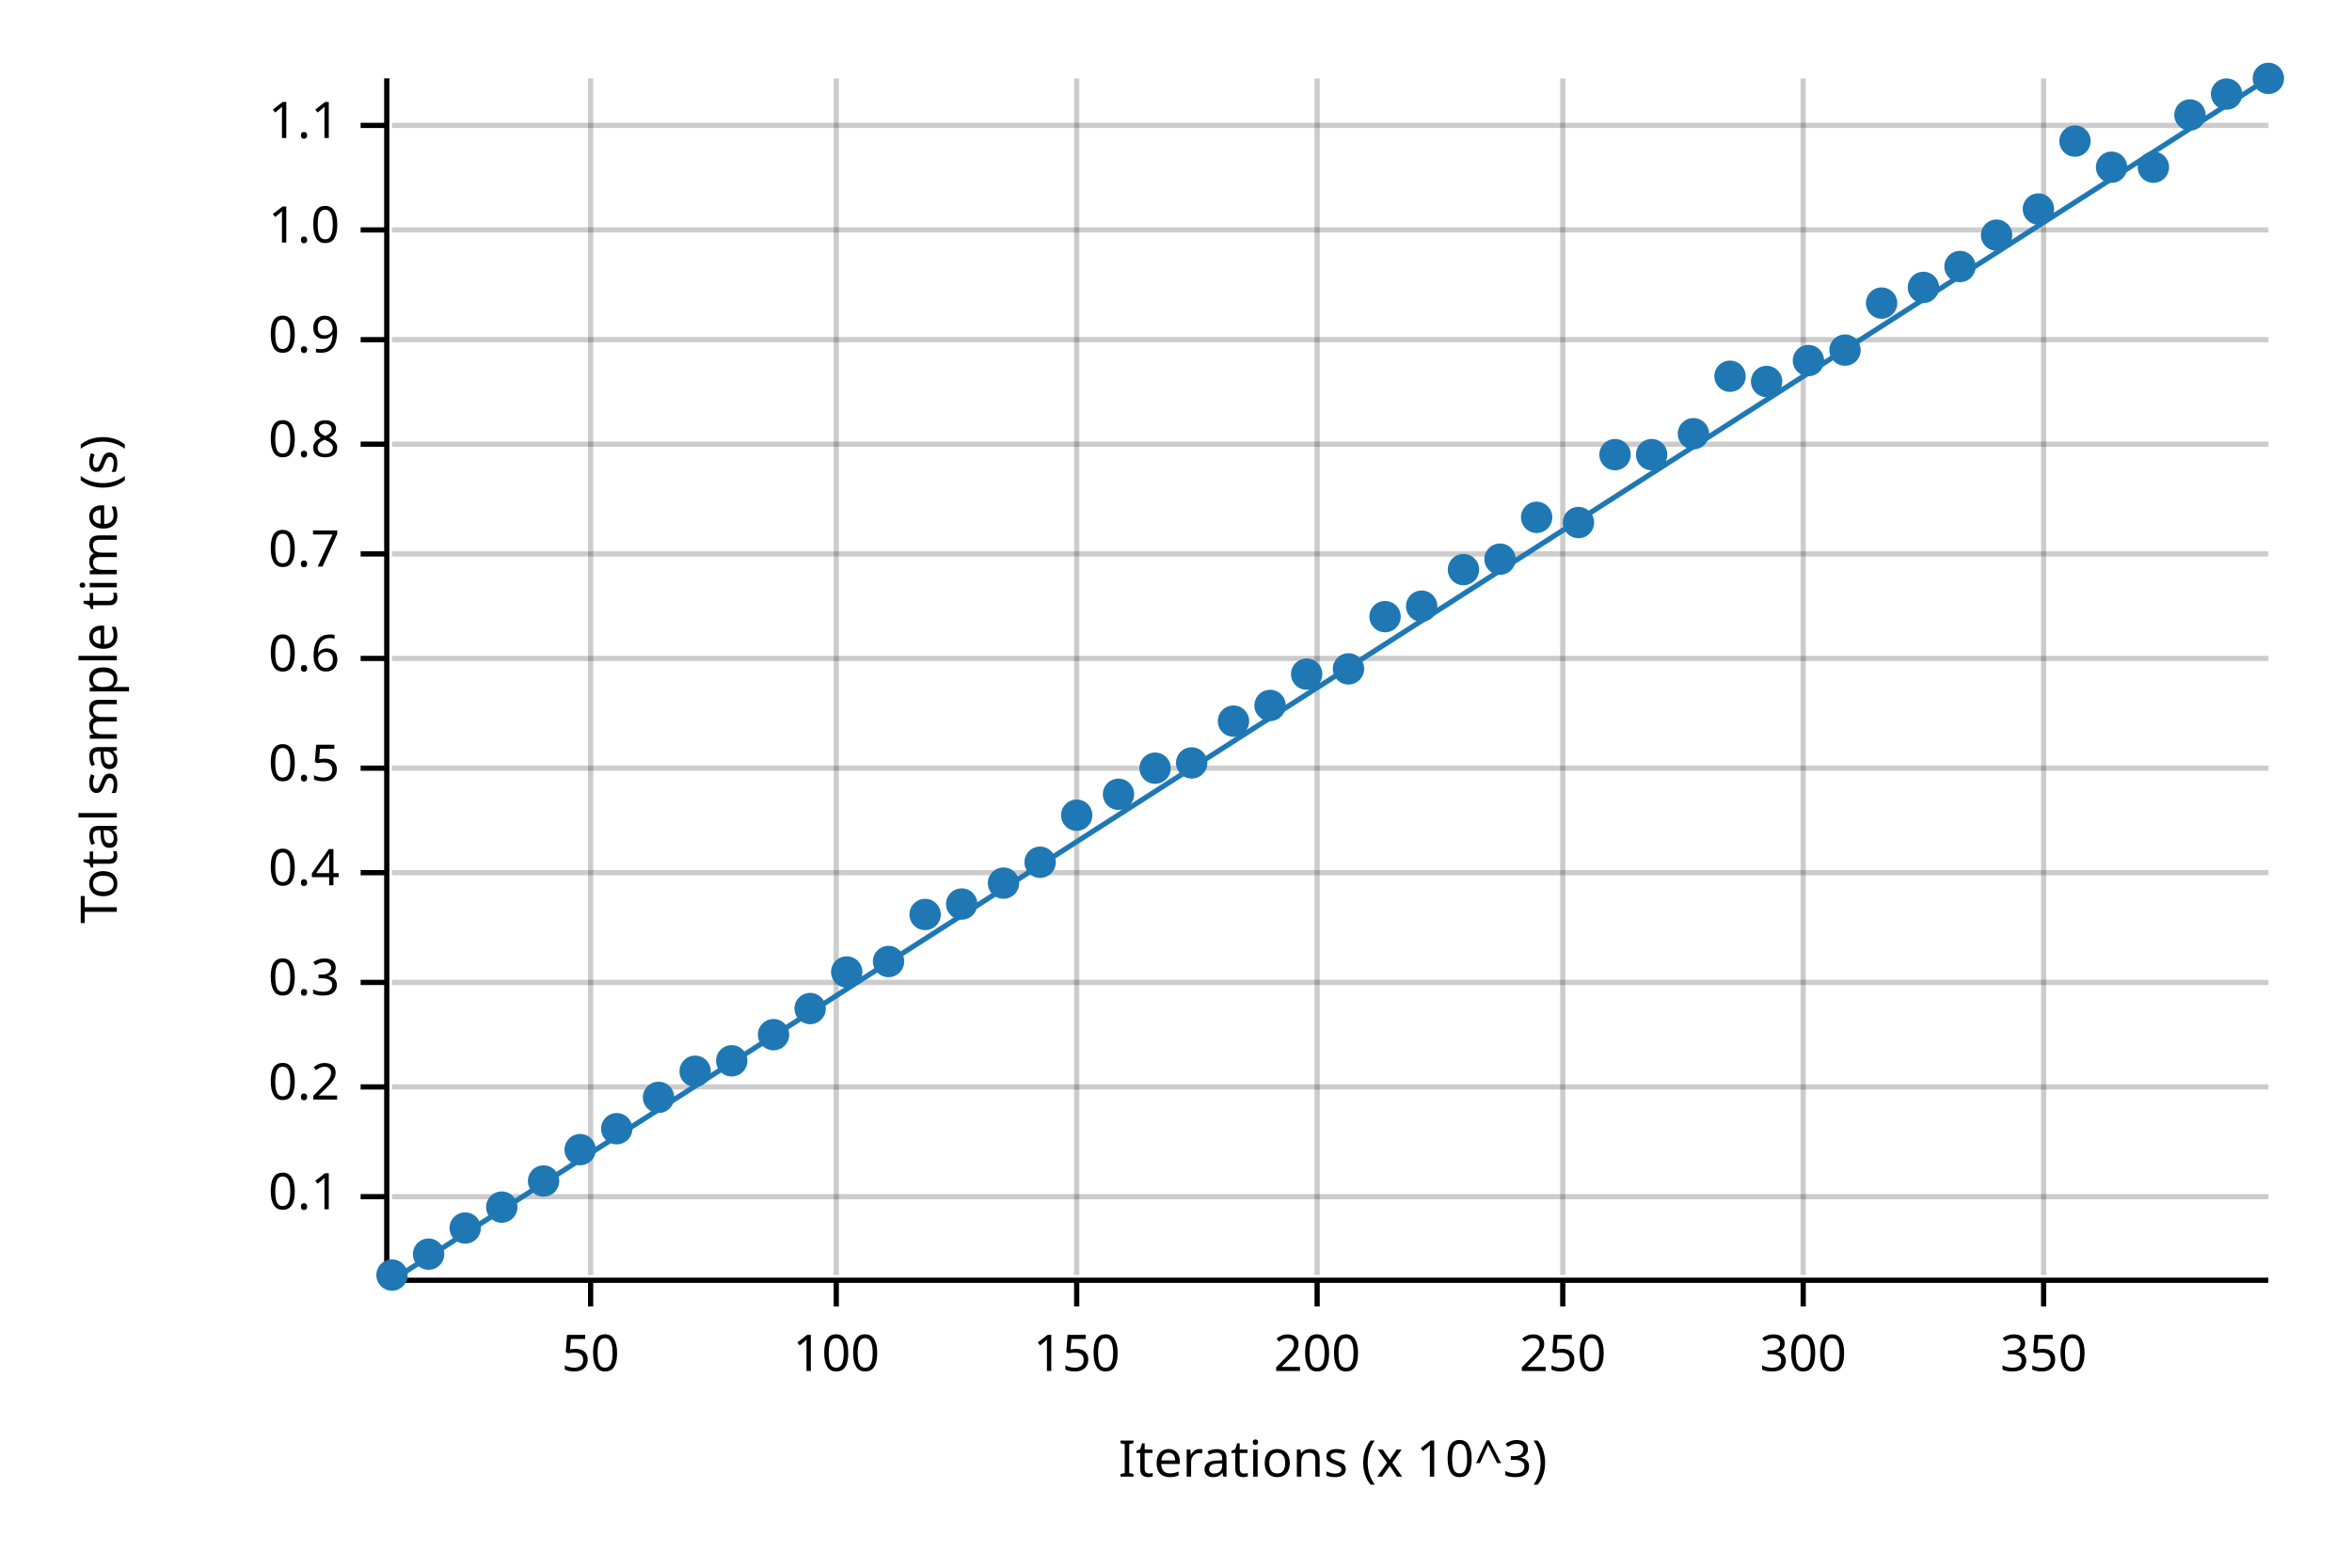
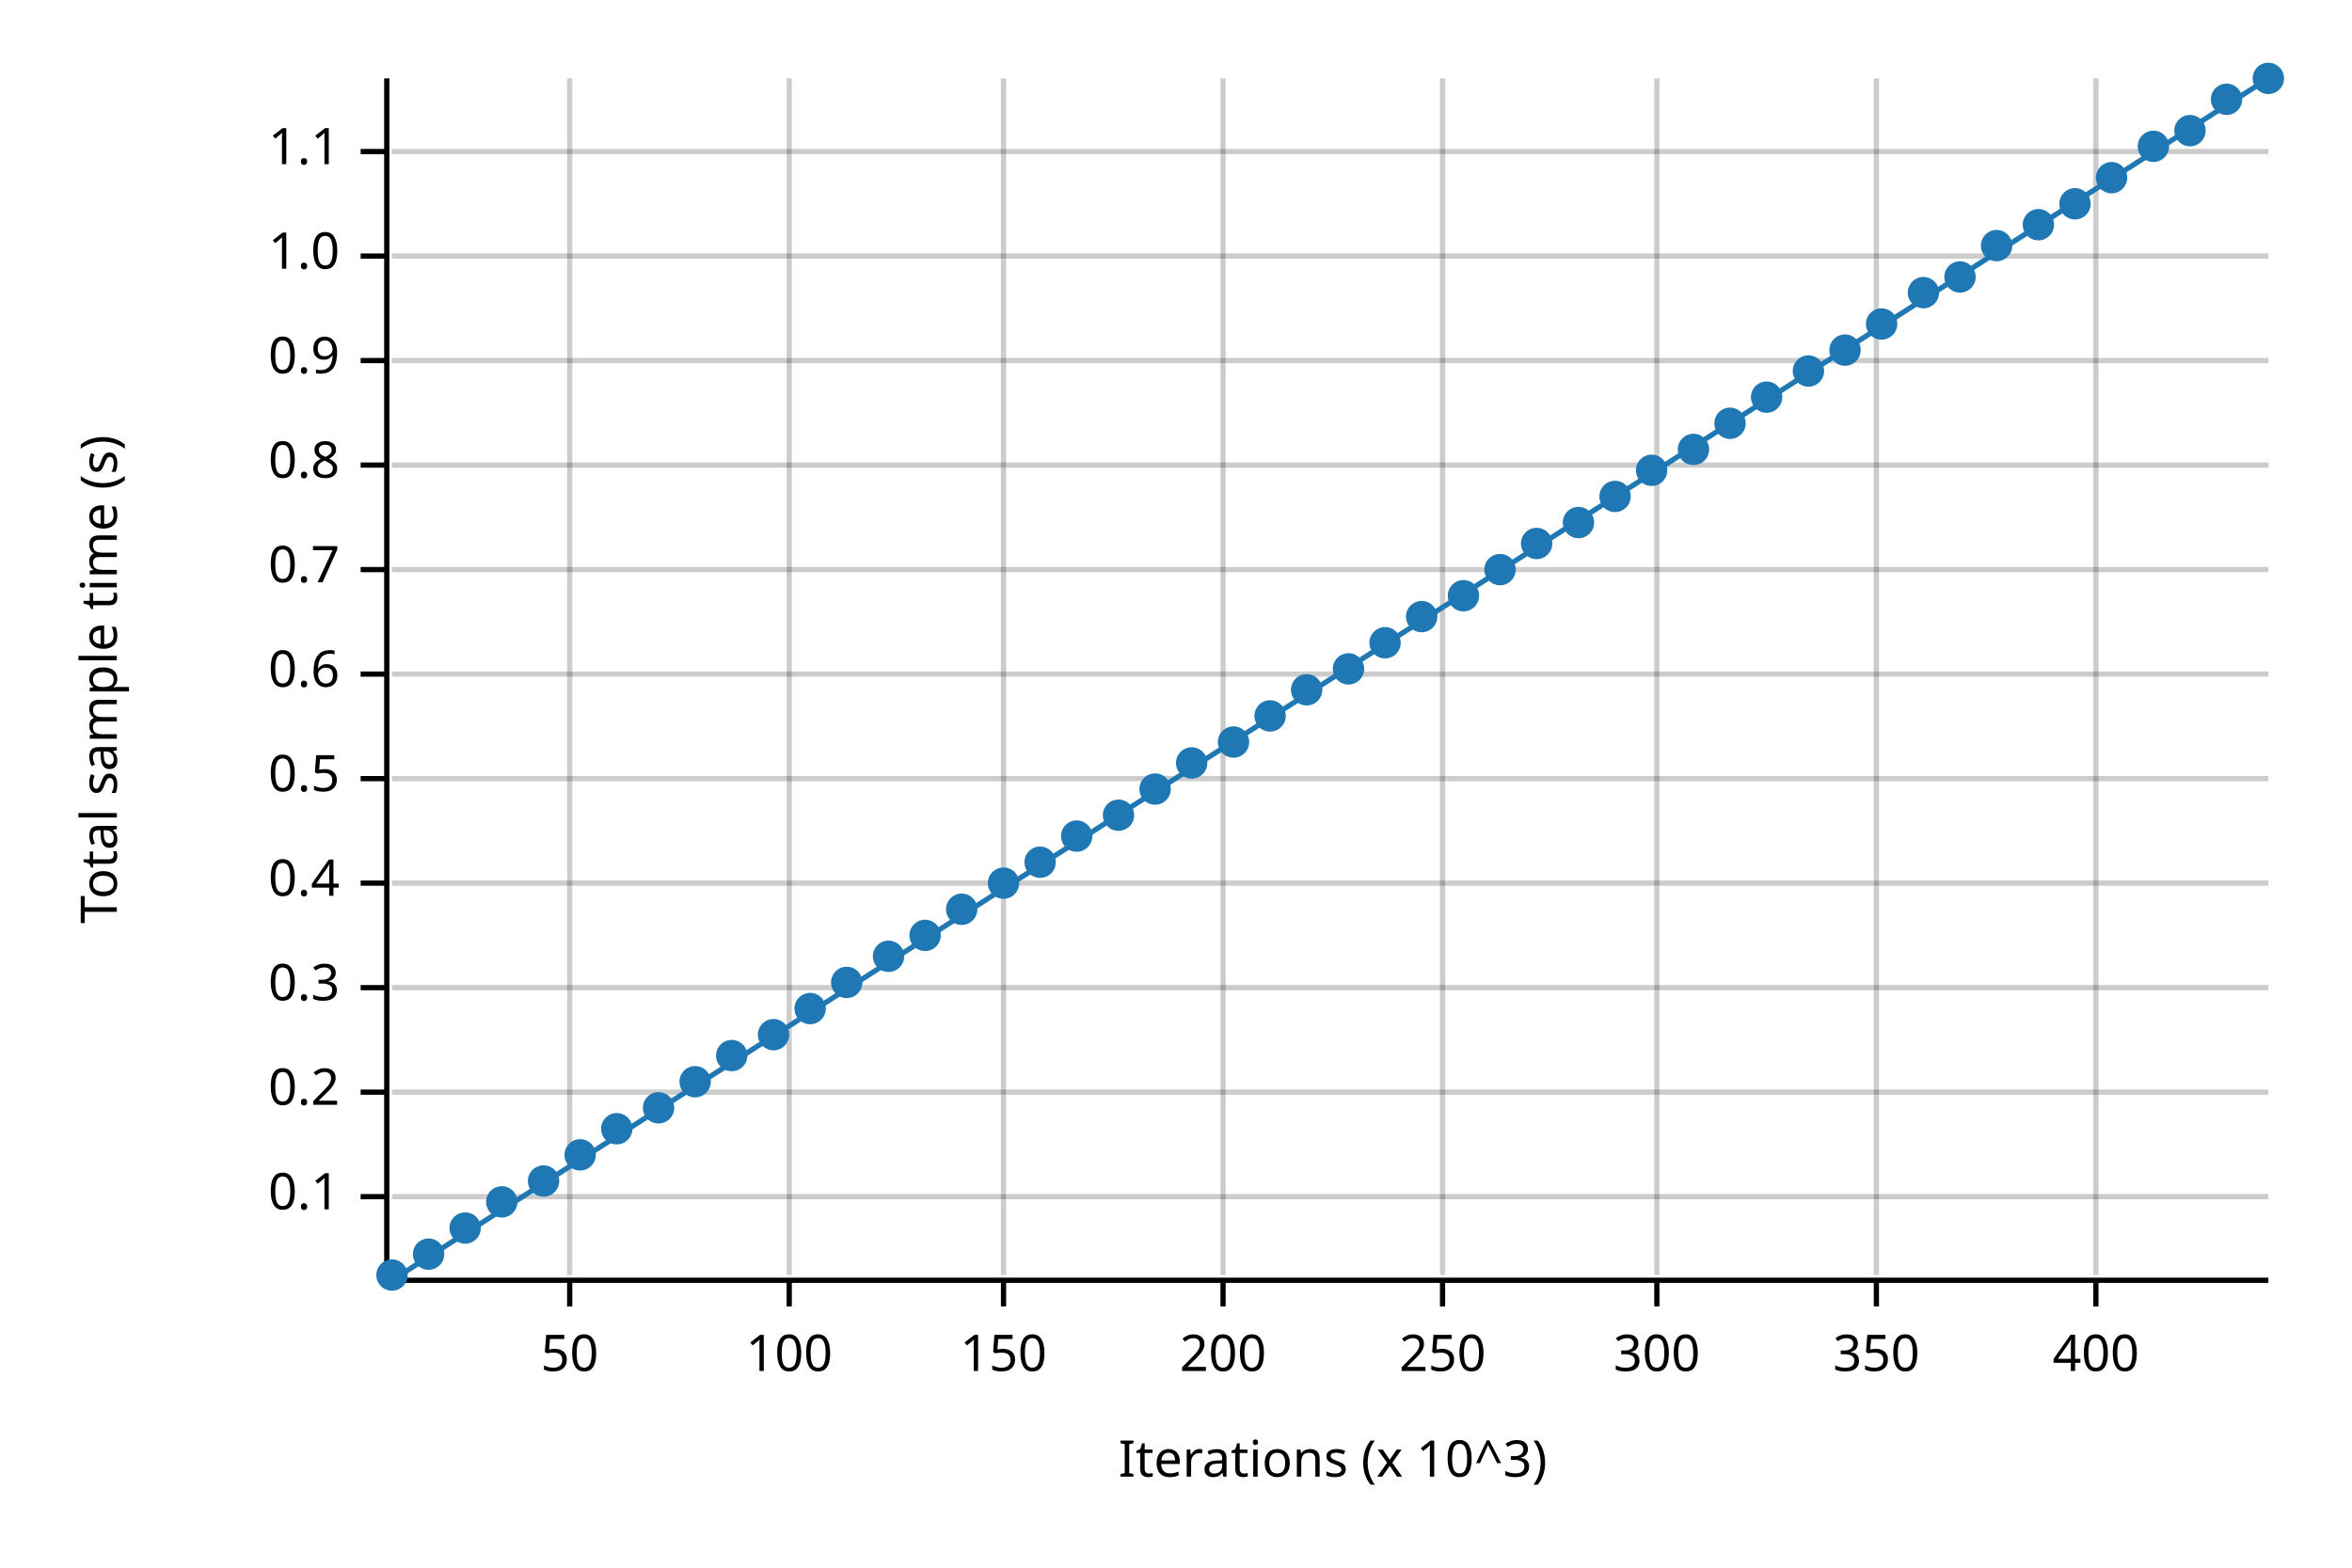
<svg xmlns="http://www.w3.org/2000/svg" width="450" height="300" viewBox="0 0 450 300">
  <text x="15" y="130" dy="0.76em" text-anchor="middle" font-family="sans-serif" font-size="9.677" opacity="1" fill="#000000" transform="rotate(270, 15, 130)">
Total sample time (s)
</text>
  <text x="255" y="285" dy="-0.5ex" text-anchor="middle" font-family="sans-serif" font-size="9.677" opacity="1" fill="#000000">
Iterations (x 10^3)
</text>
-   <line opacity="0.2" stroke="#000000" stroke-width="1" x1="113" y1="244" x2="113" y2="15" />
-   <line opacity="0.2" stroke="#000000" stroke-width="1" x1="160" y1="244" x2="160" y2="15" />
-   <line opacity="0.2" stroke="#000000" stroke-width="1" x1="206" y1="244" x2="206" y2="15" />
-   <line opacity="0.2" stroke="#000000" stroke-width="1" x1="252" y1="244" x2="252" y2="15" />
-   <line opacity="0.2" stroke="#000000" stroke-width="1" x1="299" y1="244" x2="299" y2="15" />
-   <line opacity="0.2" stroke="#000000" stroke-width="1" x1="345" y1="244" x2="345" y2="15" />
-   <line opacity="0.2" stroke="#000000" stroke-width="1" x1="391" y1="244" x2="391" y2="15" />
+   <line opacity="0.2" stroke="#000000" stroke-width="1" x1="109" y1="244" x2="109" y2="15" />
+   <line opacity="0.2" stroke="#000000" stroke-width="1" x1="151" y1="244" x2="151" y2="15" />
+   <line opacity="0.2" stroke="#000000" stroke-width="1" x1="192" y1="244" x2="192" y2="15" />
+   <line opacity="0.2" stroke="#000000" stroke-width="1" x1="234" y1="244" x2="234" y2="15" />
+   <line opacity="0.2" stroke="#000000" stroke-width="1" x1="276" y1="244" x2="276" y2="15" />
+   <line opacity="0.2" stroke="#000000" stroke-width="1" x1="317" y1="244" x2="317" y2="15" />
+   <line opacity="0.2" stroke="#000000" stroke-width="1" x1="359" y1="244" x2="359" y2="15" />
+   <line opacity="0.2" stroke="#000000" stroke-width="1" x1="401" y1="244" x2="401" y2="15" />
  <line opacity="0.2" stroke="#000000" stroke-width="1" x1="75" y1="229" x2="434" y2="229" />
-   <line opacity="0.2" stroke="#000000" stroke-width="1" x1="75" y1="208" x2="434" y2="208" />
-   <line opacity="0.2" stroke="#000000" stroke-width="1" x1="75" y1="188" x2="434" y2="188" />
-   <line opacity="0.2" stroke="#000000" stroke-width="1" x1="75" y1="167" x2="434" y2="167" />
-   <line opacity="0.2" stroke="#000000" stroke-width="1" x1="75" y1="147" x2="434" y2="147" />
-   <line opacity="0.2" stroke="#000000" stroke-width="1" x1="75" y1="126" x2="434" y2="126" />
-   <line opacity="0.2" stroke="#000000" stroke-width="1" x1="75" y1="106" x2="434" y2="106" />
-   <line opacity="0.2" stroke="#000000" stroke-width="1" x1="75" y1="85" x2="434" y2="85" />
-   <line opacity="0.2" stroke="#000000" stroke-width="1" x1="75" y1="65" x2="434" y2="65" />
-   <line opacity="0.2" stroke="#000000" stroke-width="1" x1="75" y1="44" x2="434" y2="44" />
-   <line opacity="0.2" stroke="#000000" stroke-width="1" x1="75" y1="24" x2="434" y2="24" />
+   <line opacity="0.2" stroke="#000000" stroke-width="1" x1="75" y1="209" x2="434" y2="209" />
+   <line opacity="0.2" stroke="#000000" stroke-width="1" x1="75" y1="189" x2="434" y2="189" />
+   <line opacity="0.2" stroke="#000000" stroke-width="1" x1="75" y1="169" x2="434" y2="169" />
+   <line opacity="0.2" stroke="#000000" stroke-width="1" x1="75" y1="149" x2="434" y2="149" />
+   <line opacity="0.2" stroke="#000000" stroke-width="1" x1="75" y1="129" x2="434" y2="129" />
+   <line opacity="0.2" stroke="#000000" stroke-width="1" x1="75" y1="109" x2="434" y2="109" />
+   <line opacity="0.2" stroke="#000000" stroke-width="1" x1="75" y1="89" x2="434" y2="89" />
+   <line opacity="0.2" stroke="#000000" stroke-width="1" x1="75" y1="69" x2="434" y2="69" />
+   <line opacity="0.2" stroke="#000000" stroke-width="1" x1="75" y1="49" x2="434" y2="49" />
+   <line opacity="0.2" stroke="#000000" stroke-width="1" x1="75" y1="29" x2="434" y2="29" />
  <polyline fill="none" opacity="1" stroke="#000000" stroke-width="1" points="74,15 74,244 " />
  <text x="65" y="229" dy="0.5ex" text-anchor="end" font-family="sans-serif" font-size="9.677" opacity="1" fill="#000000">
0.1
</text>
  <polyline fill="none" opacity="1" stroke="#000000" stroke-width="1" points="69,229 74,229 " />
-   <text x="65" y="208" dy="0.5ex" text-anchor="end" font-family="sans-serif" font-size="9.677" opacity="1" fill="#000000">
+   <text x="65" y="209" dy="0.5ex" text-anchor="end" font-family="sans-serif" font-size="9.677" opacity="1" fill="#000000">
0.2
</text>
-   <polyline fill="none" opacity="1" stroke="#000000" stroke-width="1" points="69,208 74,208 " />
-   <text x="65" y="188" dy="0.5ex" text-anchor="end" font-family="sans-serif" font-size="9.677" opacity="1" fill="#000000">
+   <polyline fill="none" opacity="1" stroke="#000000" stroke-width="1" points="69,209 74,209 " />
+   <text x="65" y="189" dy="0.5ex" text-anchor="end" font-family="sans-serif" font-size="9.677" opacity="1" fill="#000000">
0.3
</text>
-   <polyline fill="none" opacity="1" stroke="#000000" stroke-width="1" points="69,188 74,188 " />
-   <text x="65" y="167" dy="0.5ex" text-anchor="end" font-family="sans-serif" font-size="9.677" opacity="1" fill="#000000">
+   <polyline fill="none" opacity="1" stroke="#000000" stroke-width="1" points="69,189 74,189 " />
+   <text x="65" y="169" dy="0.5ex" text-anchor="end" font-family="sans-serif" font-size="9.677" opacity="1" fill="#000000">
0.4
</text>
-   <polyline fill="none" opacity="1" stroke="#000000" stroke-width="1" points="69,167 74,167 " />
-   <text x="65" y="147" dy="0.5ex" text-anchor="end" font-family="sans-serif" font-size="9.677" opacity="1" fill="#000000">
+   <polyline fill="none" opacity="1" stroke="#000000" stroke-width="1" points="69,169 74,169 " />
+   <text x="65" y="149" dy="0.5ex" text-anchor="end" font-family="sans-serif" font-size="9.677" opacity="1" fill="#000000">
0.5
</text>
-   <polyline fill="none" opacity="1" stroke="#000000" stroke-width="1" points="69,147 74,147 " />
-   <text x="65" y="126" dy="0.5ex" text-anchor="end" font-family="sans-serif" font-size="9.677" opacity="1" fill="#000000">
+   <polyline fill="none" opacity="1" stroke="#000000" stroke-width="1" points="69,149 74,149 " />
+   <text x="65" y="129" dy="0.5ex" text-anchor="end" font-family="sans-serif" font-size="9.677" opacity="1" fill="#000000">
0.6
</text>
-   <polyline fill="none" opacity="1" stroke="#000000" stroke-width="1" points="69,126 74,126 " />
-   <text x="65" y="106" dy="0.5ex" text-anchor="end" font-family="sans-serif" font-size="9.677" opacity="1" fill="#000000">
+   <polyline fill="none" opacity="1" stroke="#000000" stroke-width="1" points="69,129 74,129 " />
+   <text x="65" y="109" dy="0.5ex" text-anchor="end" font-family="sans-serif" font-size="9.677" opacity="1" fill="#000000">
0.7
</text>
-   <polyline fill="none" opacity="1" stroke="#000000" stroke-width="1" points="69,106 74,106 " />
-   <text x="65" y="85" dy="0.5ex" text-anchor="end" font-family="sans-serif" font-size="9.677" opacity="1" fill="#000000">
+   <polyline fill="none" opacity="1" stroke="#000000" stroke-width="1" points="69,109 74,109 " />
+   <text x="65" y="89" dy="0.5ex" text-anchor="end" font-family="sans-serif" font-size="9.677" opacity="1" fill="#000000">
0.8
</text>
-   <polyline fill="none" opacity="1" stroke="#000000" stroke-width="1" points="69,85 74,85 " />
-   <text x="65" y="65" dy="0.5ex" text-anchor="end" font-family="sans-serif" font-size="9.677" opacity="1" fill="#000000">
+   <polyline fill="none" opacity="1" stroke="#000000" stroke-width="1" points="69,89 74,89 " />
+   <text x="65" y="69" dy="0.5ex" text-anchor="end" font-family="sans-serif" font-size="9.677" opacity="1" fill="#000000">
0.9
</text>
-   <polyline fill="none" opacity="1" stroke="#000000" stroke-width="1" points="69,65 74,65 " />
-   <text x="65" y="44" dy="0.5ex" text-anchor="end" font-family="sans-serif" font-size="9.677" opacity="1" fill="#000000">
+   <polyline fill="none" opacity="1" stroke="#000000" stroke-width="1" points="69,69 74,69 " />
+   <text x="65" y="49" dy="0.5ex" text-anchor="end" font-family="sans-serif" font-size="9.677" opacity="1" fill="#000000">
1.0
</text>
-   <polyline fill="none" opacity="1" stroke="#000000" stroke-width="1" points="69,44 74,44 " />
-   <text x="65" y="24" dy="0.5ex" text-anchor="end" font-family="sans-serif" font-size="9.677" opacity="1" fill="#000000">
+   <polyline fill="none" opacity="1" stroke="#000000" stroke-width="1" points="69,49 74,49 " />
+   <text x="65" y="29" dy="0.5ex" text-anchor="end" font-family="sans-serif" font-size="9.677" opacity="1" fill="#000000">
1.1
</text>
-   <polyline fill="none" opacity="1" stroke="#000000" stroke-width="1" points="69,24 74,24 " />
+   <polyline fill="none" opacity="1" stroke="#000000" stroke-width="1" points="69,29 74,29 " />
  <polyline fill="none" opacity="1" stroke="#000000" stroke-width="1" points="75,245 434,245 " />
-   <text x="113" y="255" dy="0.76em" text-anchor="middle" font-family="sans-serif" font-size="9.677" opacity="1" fill="#000000">
+   <text x="109" y="255" dy="0.76em" text-anchor="middle" font-family="sans-serif" font-size="9.677" opacity="1" fill="#000000">
50
</text>
-   <polyline fill="none" opacity="1" stroke="#000000" stroke-width="1" points="113,245 113,250 " />
-   <text x="160" y="255" dy="0.76em" text-anchor="middle" font-family="sans-serif" font-size="9.677" opacity="1" fill="#000000">
+   <polyline fill="none" opacity="1" stroke="#000000" stroke-width="1" points="109,245 109,250 " />
+   <text x="151" y="255" dy="0.76em" text-anchor="middle" font-family="sans-serif" font-size="9.677" opacity="1" fill="#000000">
100
</text>
-   <polyline fill="none" opacity="1" stroke="#000000" stroke-width="1" points="160,245 160,250 " />
-   <text x="206" y="255" dy="0.76em" text-anchor="middle" font-family="sans-serif" font-size="9.677" opacity="1" fill="#000000">
+   <polyline fill="none" opacity="1" stroke="#000000" stroke-width="1" points="151,245 151,250 " />
+   <text x="192" y="255" dy="0.76em" text-anchor="middle" font-family="sans-serif" font-size="9.677" opacity="1" fill="#000000">
150
</text>
-   <polyline fill="none" opacity="1" stroke="#000000" stroke-width="1" points="206,245 206,250 " />
-   <text x="252" y="255" dy="0.76em" text-anchor="middle" font-family="sans-serif" font-size="9.677" opacity="1" fill="#000000">
+   <polyline fill="none" opacity="1" stroke="#000000" stroke-width="1" points="192,245 192,250 " />
+   <text x="234" y="255" dy="0.76em" text-anchor="middle" font-family="sans-serif" font-size="9.677" opacity="1" fill="#000000">
200
</text>
-   <polyline fill="none" opacity="1" stroke="#000000" stroke-width="1" points="252,245 252,250 " />
-   <text x="299" y="255" dy="0.76em" text-anchor="middle" font-family="sans-serif" font-size="9.677" opacity="1" fill="#000000">
+   <polyline fill="none" opacity="1" stroke="#000000" stroke-width="1" points="234,245 234,250 " />
+   <text x="276" y="255" dy="0.76em" text-anchor="middle" font-family="sans-serif" font-size="9.677" opacity="1" fill="#000000">
250
</text>
-   <polyline fill="none" opacity="1" stroke="#000000" stroke-width="1" points="299,245 299,250 " />
-   <text x="345" y="255" dy="0.76em" text-anchor="middle" font-family="sans-serif" font-size="9.677" opacity="1" fill="#000000">
+   <polyline fill="none" opacity="1" stroke="#000000" stroke-width="1" points="276,245 276,250 " />
+   <text x="317" y="255" dy="0.76em" text-anchor="middle" font-family="sans-serif" font-size="9.677" opacity="1" fill="#000000">
300
</text>
-   <polyline fill="none" opacity="1" stroke="#000000" stroke-width="1" points="345,245 345,250 " />
-   <text x="391" y="255" dy="0.76em" text-anchor="middle" font-family="sans-serif" font-size="9.677" opacity="1" fill="#000000">
+   <polyline fill="none" opacity="1" stroke="#000000" stroke-width="1" points="317,245 317,250 " />
+   <text x="359" y="255" dy="0.76em" text-anchor="middle" font-family="sans-serif" font-size="9.677" opacity="1" fill="#000000">
350
</text>
-   <polyline fill="none" opacity="1" stroke="#000000" stroke-width="1" points="391,245 391,250 " />
+   <polyline fill="none" opacity="1" stroke="#000000" stroke-width="1" points="359,245 359,250 " />
+   <text x="401" y="255" dy="0.76em" text-anchor="middle" font-family="sans-serif" font-size="9.677" opacity="1" fill="#000000">
+ 400
+ </text>
+   <polyline fill="none" opacity="1" stroke="#000000" stroke-width="1" points="401,245 401,250 " />
  <circle cx="75" cy="244" r="3" opacity="1" fill="#1F78B4" stroke="none" stroke-width="1" />
  <circle cx="82" cy="240" r="3" opacity="1" fill="#1F78B4" stroke="none" stroke-width="1" />
  <circle cx="89" cy="235" r="3" opacity="1" fill="#1F78B4" stroke="none" stroke-width="1" />
-   <circle cx="96" cy="231" r="3" opacity="1" fill="#1F78B4" stroke="none" stroke-width="1" />
+   <circle cx="96" cy="230" r="3" opacity="1" fill="#1F78B4" stroke="none" stroke-width="1" />
  <circle cx="104" cy="226" r="3" opacity="1" fill="#1F78B4" stroke="none" stroke-width="1" />
-   <circle cx="111" cy="220" r="3" opacity="1" fill="#1F78B4" stroke="none" stroke-width="1" />
+   <circle cx="111" cy="221" r="3" opacity="1" fill="#1F78B4" stroke="none" stroke-width="1" />
  <circle cx="118" cy="216" r="3" opacity="1" fill="#1F78B4" stroke="none" stroke-width="1" />
-   <circle cx="126" cy="210" r="3" opacity="1" fill="#1F78B4" stroke="none" stroke-width="1" />
-   <circle cx="133" cy="205" r="3" opacity="1" fill="#1F78B4" stroke="none" stroke-width="1" />
-   <circle cx="140" cy="203" r="3" opacity="1" fill="#1F78B4" stroke="none" stroke-width="1" />
+   <circle cx="126" cy="212" r="3" opacity="1" fill="#1F78B4" stroke="none" stroke-width="1" />
+   <circle cx="133" cy="207" r="3" opacity="1" fill="#1F78B4" stroke="none" stroke-width="1" />
+   <circle cx="140" cy="202" r="3" opacity="1" fill="#1F78B4" stroke="none" stroke-width="1" />
  <circle cx="148" cy="198" r="3" opacity="1" fill="#1F78B4" stroke="none" stroke-width="1" />
  <circle cx="155" cy="193" r="3" opacity="1" fill="#1F78B4" stroke="none" stroke-width="1" />
-   <circle cx="162" cy="186" r="3" opacity="1" fill="#1F78B4" stroke="none" stroke-width="1" />
-   <circle cx="170" cy="184" r="3" opacity="1" fill="#1F78B4" stroke="none" stroke-width="1" />
-   <circle cx="177" cy="175" r="3" opacity="1" fill="#1F78B4" stroke="none" stroke-width="1" />
-   <circle cx="184" cy="173" r="3" opacity="1" fill="#1F78B4" stroke="none" stroke-width="1" />
+   <circle cx="162" cy="188" r="3" opacity="1" fill="#1F78B4" stroke="none" stroke-width="1" />
+   <circle cx="170" cy="183" r="3" opacity="1" fill="#1F78B4" stroke="none" stroke-width="1" />
+   <circle cx="177" cy="179" r="3" opacity="1" fill="#1F78B4" stroke="none" stroke-width="1" />
+   <circle cx="184" cy="174" r="3" opacity="1" fill="#1F78B4" stroke="none" stroke-width="1" />
  <circle cx="192" cy="169" r="3" opacity="1" fill="#1F78B4" stroke="none" stroke-width="1" />
  <circle cx="199" cy="165" r="3" opacity="1" fill="#1F78B4" stroke="none" stroke-width="1" />
-   <circle cx="206" cy="156" r="3" opacity="1" fill="#1F78B4" stroke="none" stroke-width="1" />
-   <circle cx="214" cy="152" r="3" opacity="1" fill="#1F78B4" stroke="none" stroke-width="1" />
-   <circle cx="221" cy="147" r="3" opacity="1" fill="#1F78B4" stroke="none" stroke-width="1" />
+   <circle cx="206" cy="160" r="3" opacity="1" fill="#1F78B4" stroke="none" stroke-width="1" />
+   <circle cx="214" cy="156" r="3" opacity="1" fill="#1F78B4" stroke="none" stroke-width="1" />
+   <circle cx="221" cy="151" r="3" opacity="1" fill="#1F78B4" stroke="none" stroke-width="1" />
  <circle cx="228" cy="146" r="3" opacity="1" fill="#1F78B4" stroke="none" stroke-width="1" />
-   <circle cx="236" cy="138" r="3" opacity="1" fill="#1F78B4" stroke="none" stroke-width="1" />
-   <circle cx="243" cy="135" r="3" opacity="1" fill="#1F78B4" stroke="none" stroke-width="1" />
-   <circle cx="250" cy="129" r="3" opacity="1" fill="#1F78B4" stroke="none" stroke-width="1" />
+   <circle cx="236" cy="142" r="3" opacity="1" fill="#1F78B4" stroke="none" stroke-width="1" />
+   <circle cx="243" cy="137" r="3" opacity="1" fill="#1F78B4" stroke="none" stroke-width="1" />
+   <circle cx="250" cy="132" r="3" opacity="1" fill="#1F78B4" stroke="none" stroke-width="1" />
  <circle cx="258" cy="128" r="3" opacity="1" fill="#1F78B4" stroke="none" stroke-width="1" />
-   <circle cx="265" cy="118" r="3" opacity="1" fill="#1F78B4" stroke="none" stroke-width="1" />
-   <circle cx="272" cy="116" r="3" opacity="1" fill="#1F78B4" stroke="none" stroke-width="1" />
-   <circle cx="280" cy="109" r="3" opacity="1" fill="#1F78B4" stroke="none" stroke-width="1" />
-   <circle cx="287" cy="107" r="3" opacity="1" fill="#1F78B4" stroke="none" stroke-width="1" />
-   <circle cx="294" cy="99" r="3" opacity="1" fill="#1F78B4" stroke="none" stroke-width="1" />
+   <circle cx="265" cy="123" r="3" opacity="1" fill="#1F78B4" stroke="none" stroke-width="1" />
+   <circle cx="272" cy="118" r="3" opacity="1" fill="#1F78B4" stroke="none" stroke-width="1" />
+   <circle cx="280" cy="114" r="3" opacity="1" fill="#1F78B4" stroke="none" stroke-width="1" />
+   <circle cx="287" cy="109" r="3" opacity="1" fill="#1F78B4" stroke="none" stroke-width="1" />
+   <circle cx="294" cy="104" r="3" opacity="1" fill="#1F78B4" stroke="none" stroke-width="1" />
  <circle cx="302" cy="100" r="3" opacity="1" fill="#1F78B4" stroke="none" stroke-width="1" />
-   <circle cx="309" cy="87" r="3" opacity="1" fill="#1F78B4" stroke="none" stroke-width="1" />
-   <circle cx="316" cy="87" r="3" opacity="1" fill="#1F78B4" stroke="none" stroke-width="1" />
-   <circle cx="324" cy="83" r="3" opacity="1" fill="#1F78B4" stroke="none" stroke-width="1" />
-   <circle cx="331" cy="72" r="3" opacity="1" fill="#1F78B4" stroke="none" stroke-width="1" />
-   <circle cx="338" cy="73" r="3" opacity="1" fill="#1F78B4" stroke="none" stroke-width="1" />
-   <circle cx="346" cy="69" r="3" opacity="1" fill="#1F78B4" stroke="none" stroke-width="1" />
+   <circle cx="309" cy="95" r="3" opacity="1" fill="#1F78B4" stroke="none" stroke-width="1" />
+   <circle cx="316" cy="90" r="3" opacity="1" fill="#1F78B4" stroke="none" stroke-width="1" />
+   <circle cx="324" cy="86" r="3" opacity="1" fill="#1F78B4" stroke="none" stroke-width="1" />
+   <circle cx="331" cy="81" r="3" opacity="1" fill="#1F78B4" stroke="none" stroke-width="1" />
+   <circle cx="338" cy="76" r="3" opacity="1" fill="#1F78B4" stroke="none" stroke-width="1" />
+   <circle cx="346" cy="71" r="3" opacity="1" fill="#1F78B4" stroke="none" stroke-width="1" />
  <circle cx="353" cy="67" r="3" opacity="1" fill="#1F78B4" stroke="none" stroke-width="1" />
-   <circle cx="360" cy="58" r="3" opacity="1" fill="#1F78B4" stroke="none" stroke-width="1" />
-   <circle cx="368" cy="55" r="3" opacity="1" fill="#1F78B4" stroke="none" stroke-width="1" />
-   <circle cx="375" cy="51" r="3" opacity="1" fill="#1F78B4" stroke="none" stroke-width="1" />
-   <circle cx="382" cy="45" r="3" opacity="1" fill="#1F78B4" stroke="none" stroke-width="1" />
-   <circle cx="390" cy="40" r="3" opacity="1" fill="#1F78B4" stroke="none" stroke-width="1" />
-   <circle cx="397" cy="27" r="3" opacity="1" fill="#1F78B4" stroke="none" stroke-width="1" />
-   <circle cx="404" cy="32" r="3" opacity="1" fill="#1F78B4" stroke="none" stroke-width="1" />
-   <circle cx="412" cy="32" r="3" opacity="1" fill="#1F78B4" stroke="none" stroke-width="1" />
-   <circle cx="419" cy="22" r="3" opacity="1" fill="#1F78B4" stroke="none" stroke-width="1" />
-   <circle cx="426" cy="18" r="3" opacity="1" fill="#1F78B4" stroke="none" stroke-width="1" />
+   <circle cx="360" cy="62" r="3" opacity="1" fill="#1F78B4" stroke="none" stroke-width="1" />
+   <circle cx="368" cy="56" r="3" opacity="1" fill="#1F78B4" stroke="none" stroke-width="1" />
+   <circle cx="375" cy="53" r="3" opacity="1" fill="#1F78B4" stroke="none" stroke-width="1" />
+   <circle cx="382" cy="47" r="3" opacity="1" fill="#1F78B4" stroke="none" stroke-width="1" />
+   <circle cx="390" cy="43" r="3" opacity="1" fill="#1F78B4" stroke="none" stroke-width="1" />
+   <circle cx="397" cy="39" r="3" opacity="1" fill="#1F78B4" stroke="none" stroke-width="1" />
+   <circle cx="404" cy="34" r="3" opacity="1" fill="#1F78B4" stroke="none" stroke-width="1" />
+   <circle cx="412" cy="28" r="3" opacity="1" fill="#1F78B4" stroke="none" stroke-width="1" />
+   <circle cx="419" cy="25" r="3" opacity="1" fill="#1F78B4" stroke="none" stroke-width="1" />
+   <circle cx="426" cy="19" r="3" opacity="1" fill="#1F78B4" stroke="none" stroke-width="1" />
  <circle cx="434" cy="15" r="3" opacity="1" fill="#1F78B4" stroke="none" stroke-width="1" />
  <polyline fill="none" opacity="1" stroke="#1F78B4" stroke-width="1" points="75,245 434,15 " />
  <polygon opacity="0.25" fill="#1F78B4" points="75,245 434,15 434,15 " />
</svg>
